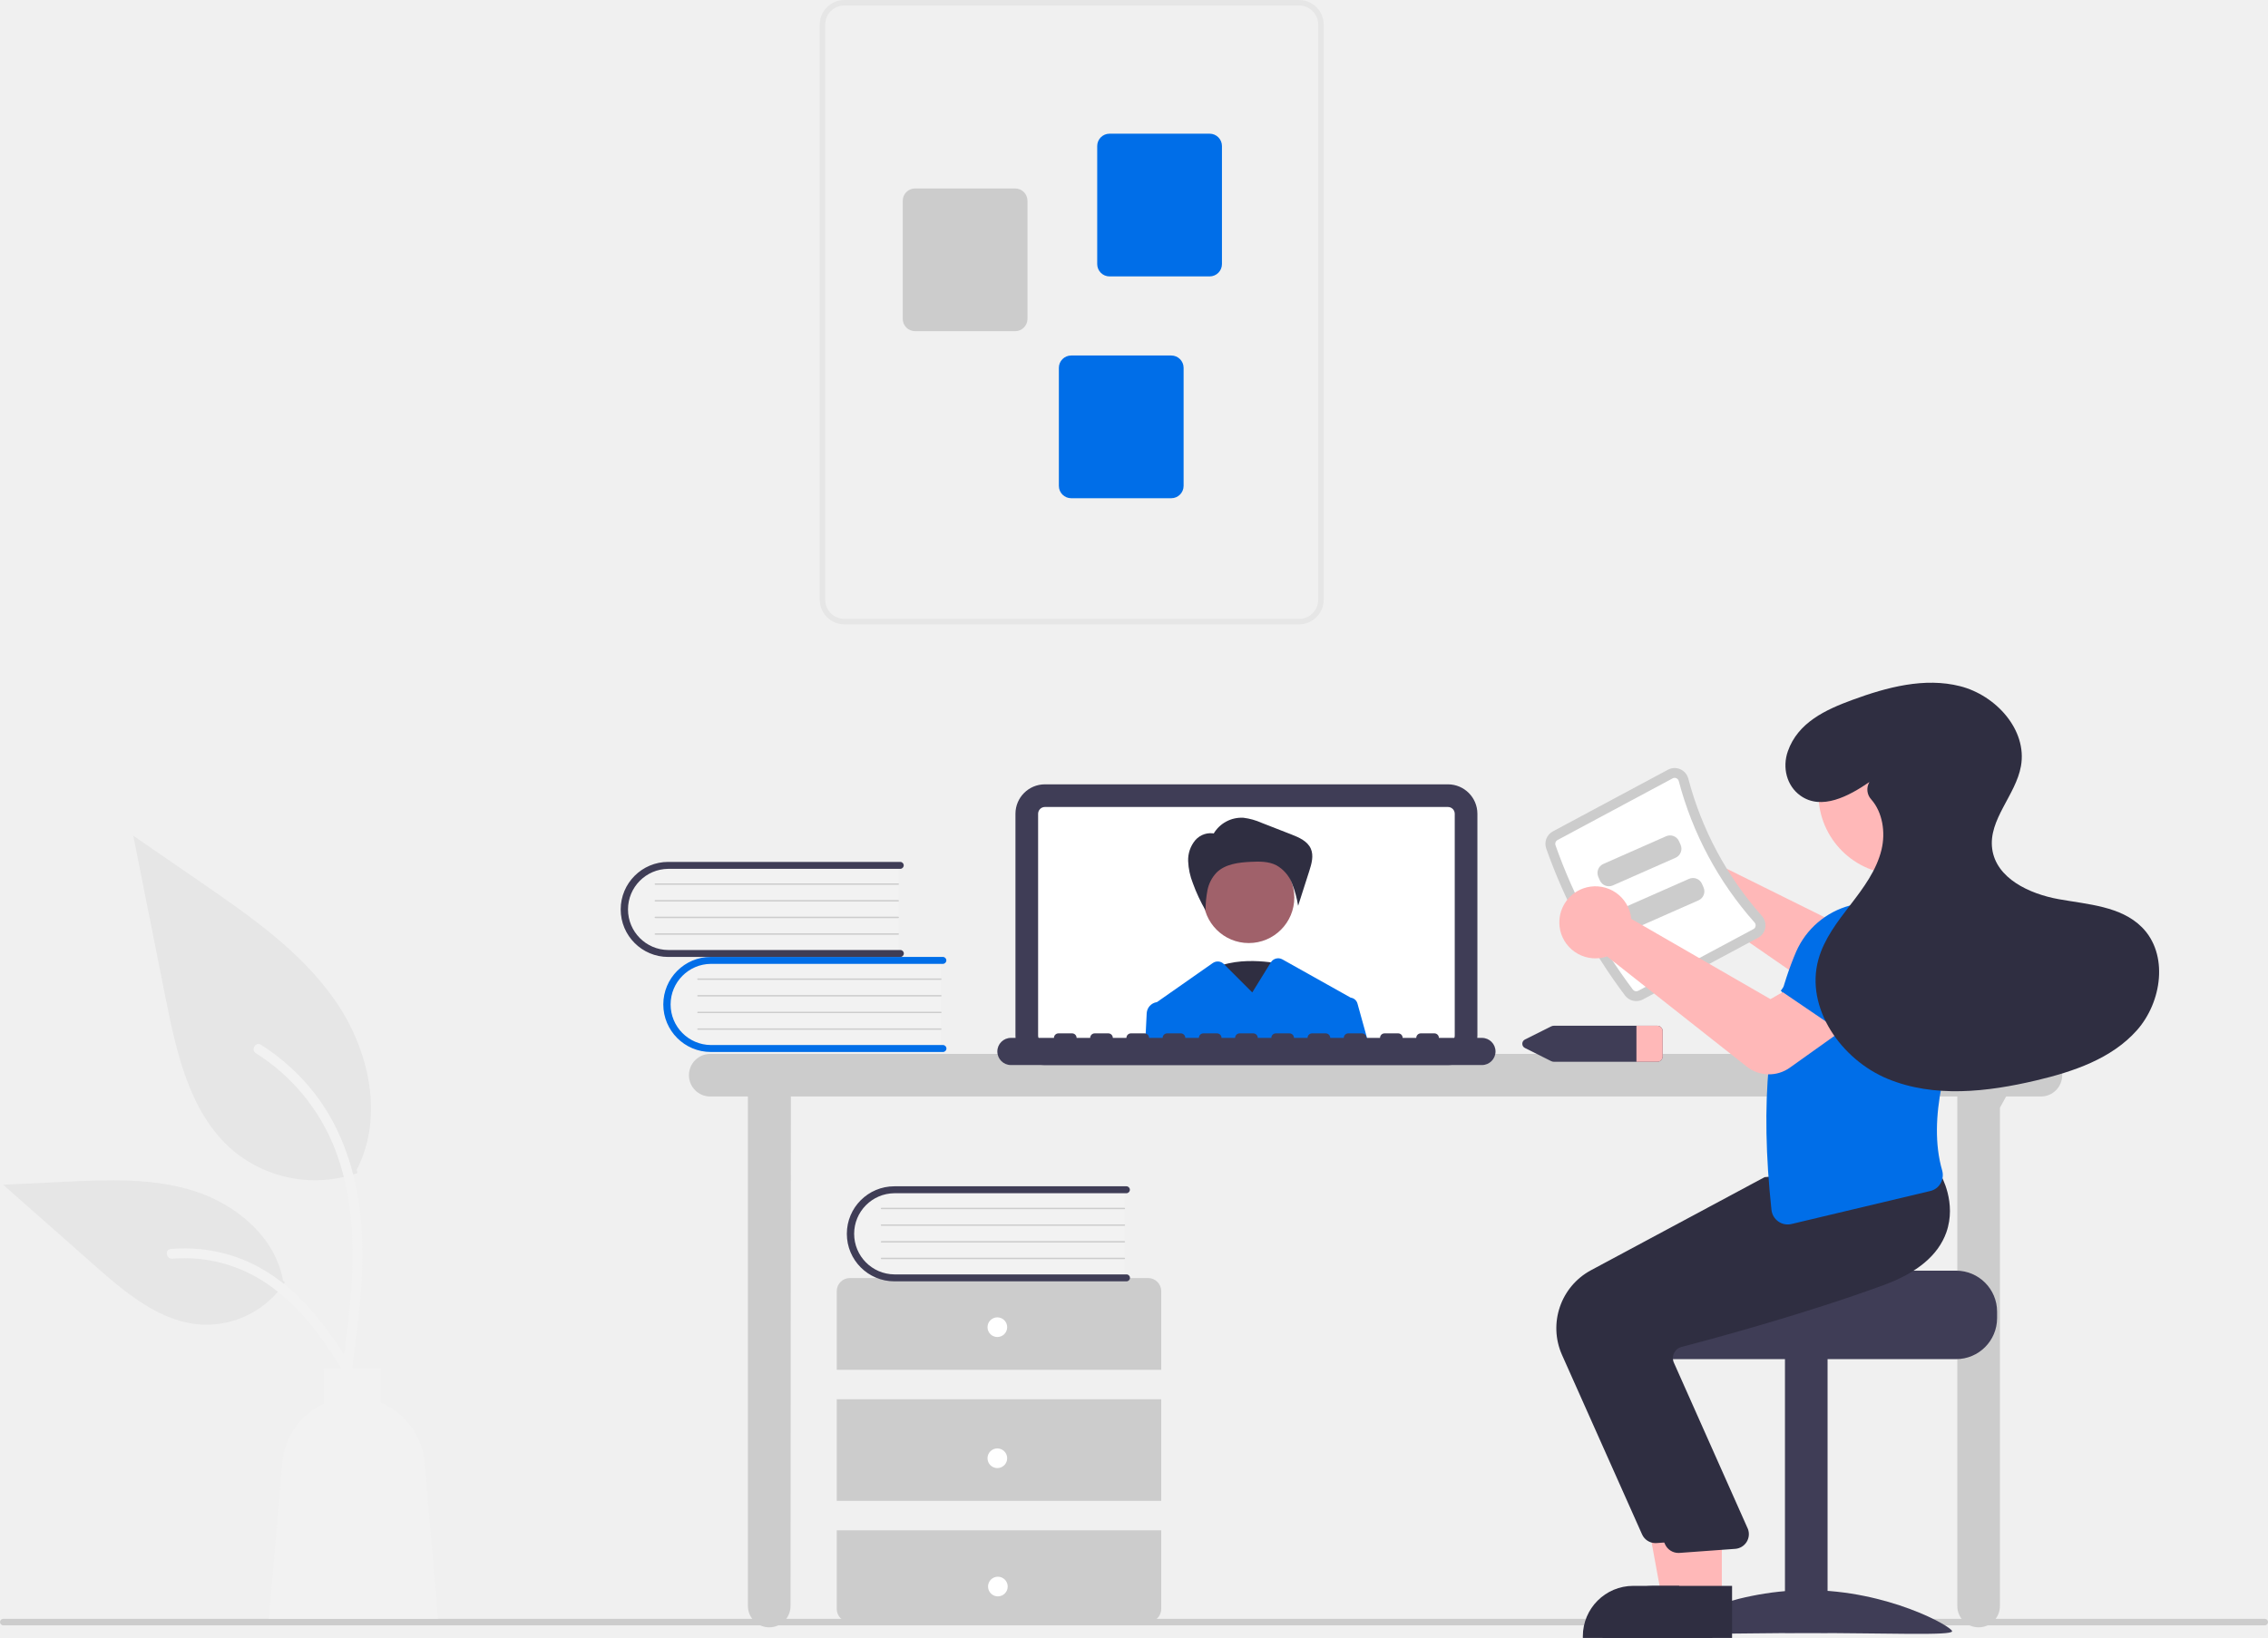
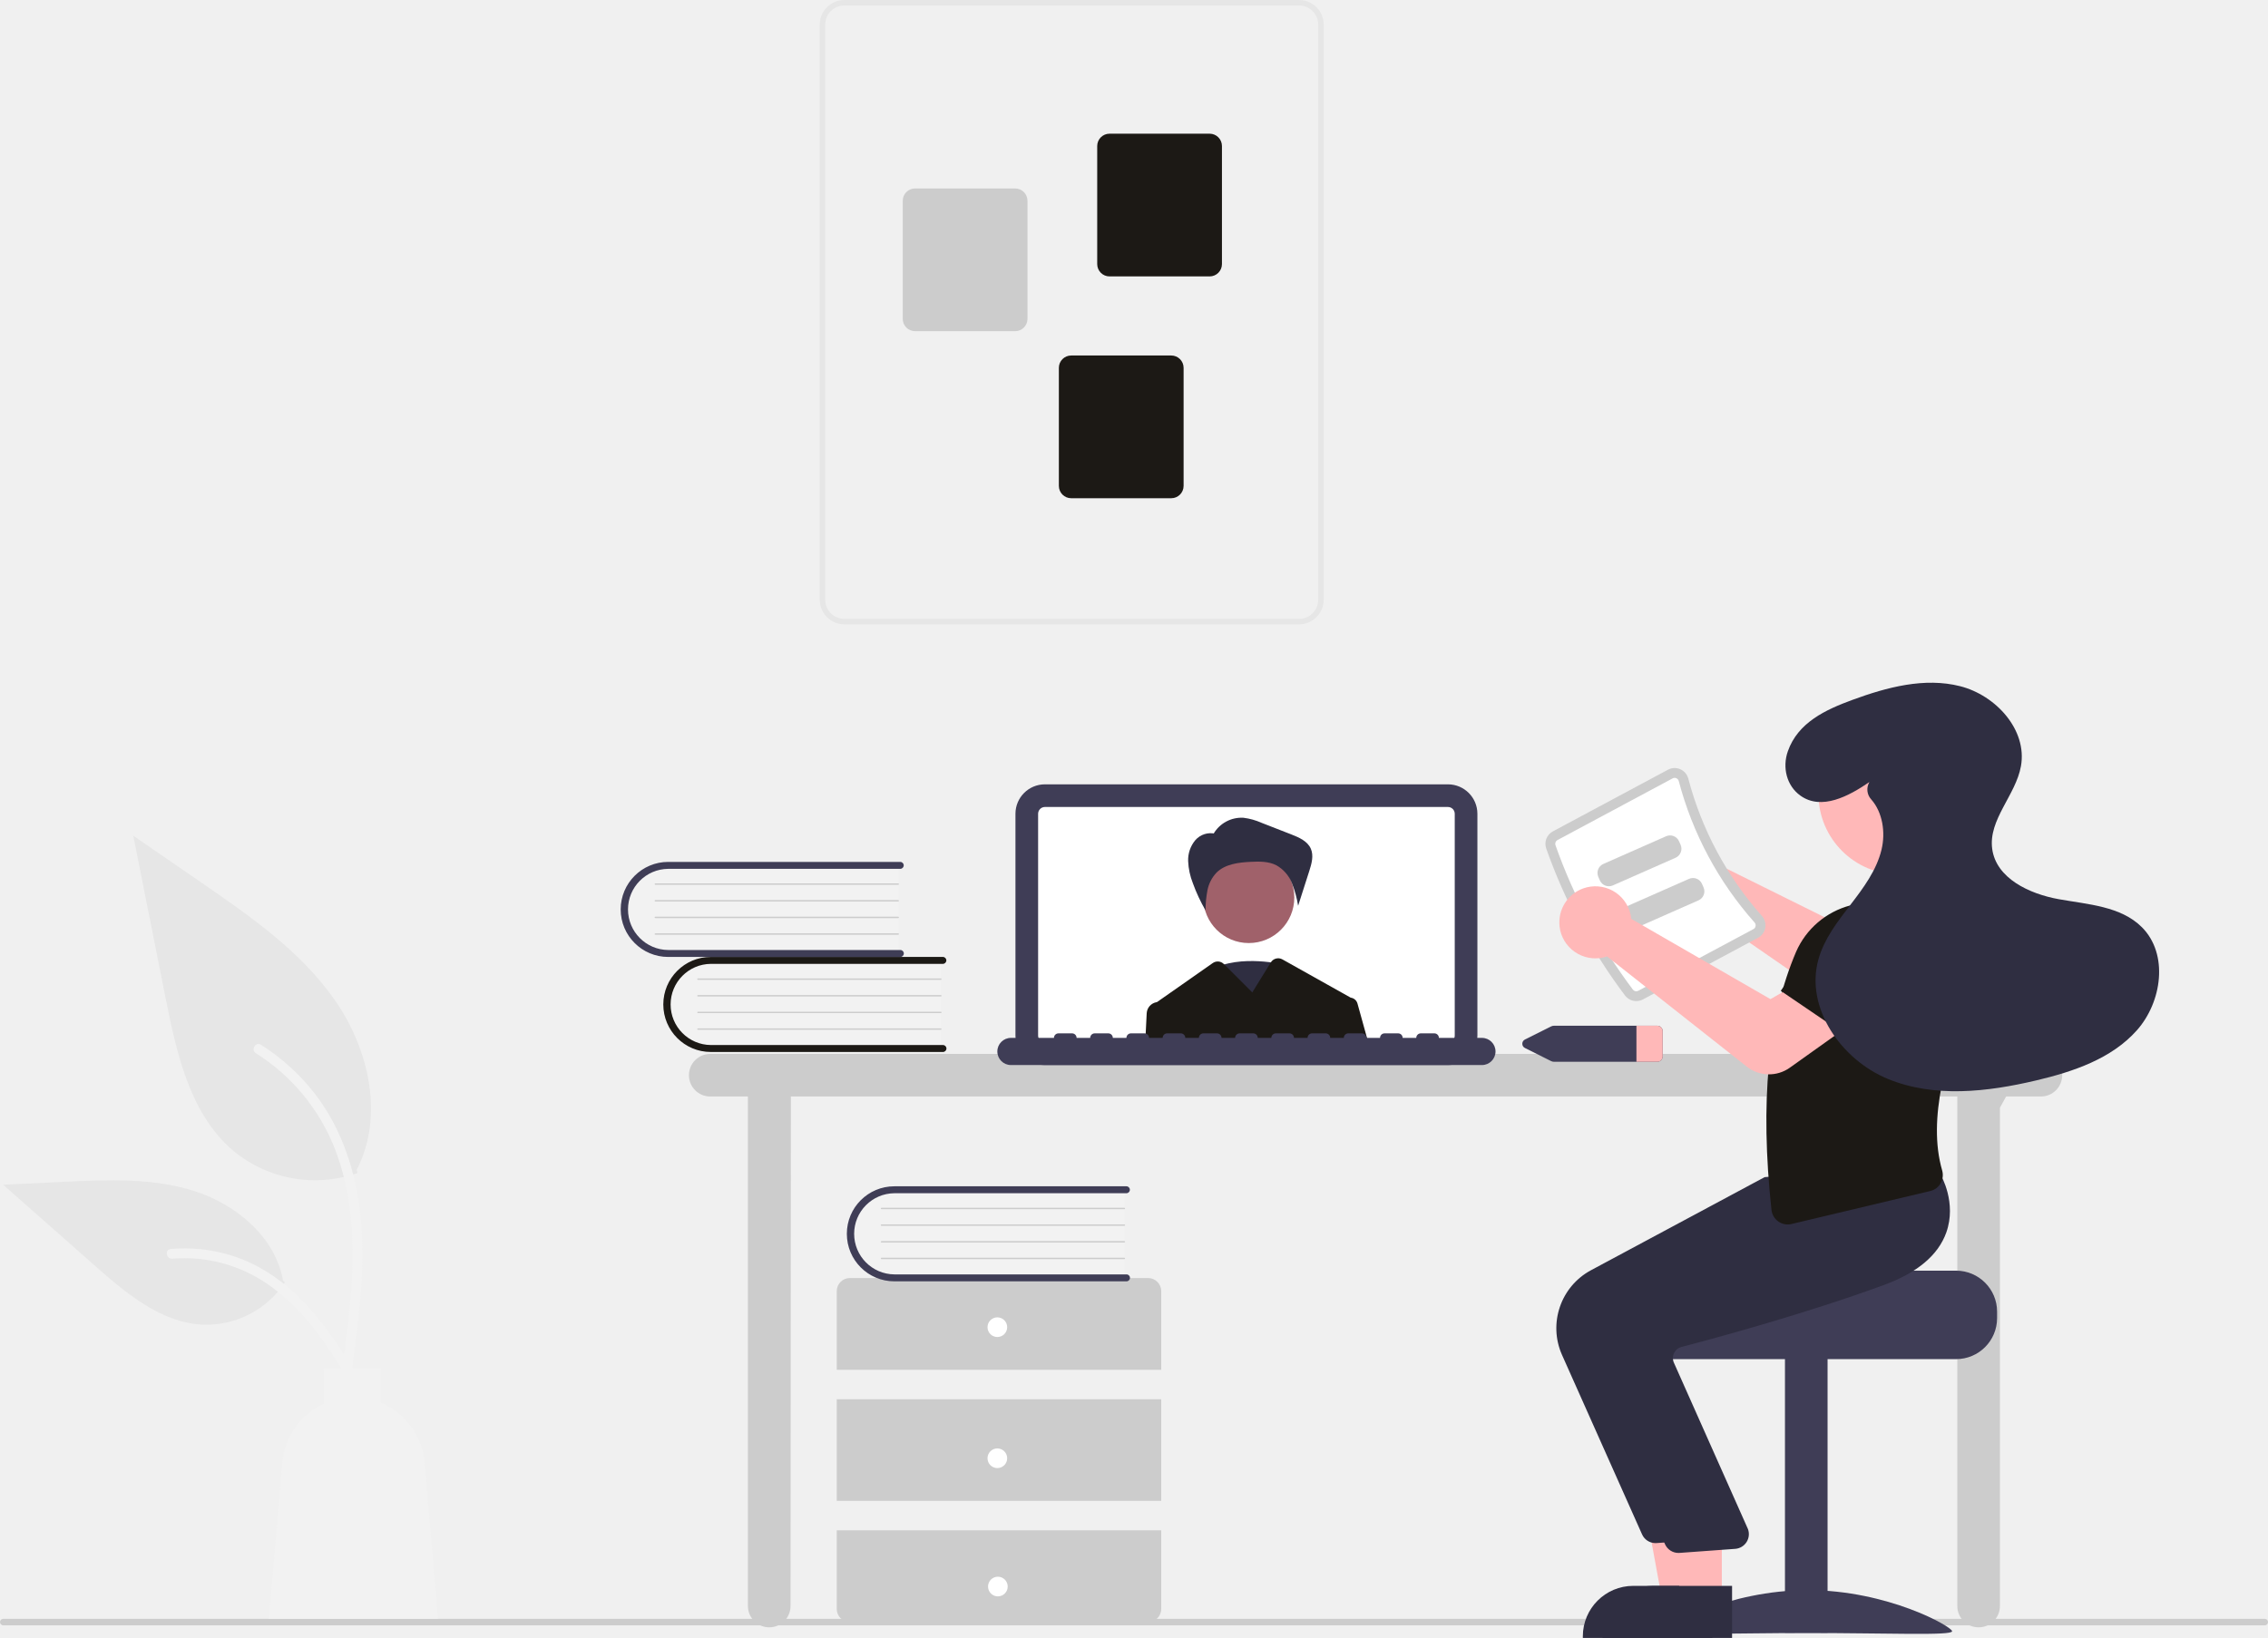
<svg xmlns="http://www.w3.org/2000/svg" id="b05a6369-67c7-4001-9b85-a83fbbd225d4" data-name="Layer 1" width="692" height="499.877" viewBox="0 0 692 499.877">
  <path d="M945,696.105H255a1,1,0,0,1,0-2H945a1,1,0,0,1,0,2Z" transform="translate(-254 -200.0616)" fill="#ccc" />
  <path d="M876.704,521.703h-406a6.5,6.5,0,1,0,0,13h11.5v155.5a6.5,6.5,0,0,0,13,0l.099-155.5H851.204v155.5a6.5,6.5,0,0,0,13,0V538.13l1.891-3.427h10.609a6.5,6.5,0,1,0,0-13Z" transform="translate(-254 -200.0616)" fill="#ccc" />
  <path d="M695.794,525.105H572.812a8.992,8.992,0,0,1-8.982-8.982V448.414a8.992,8.992,0,0,1,8.982-8.982H695.794a8.992,8.992,0,0,1,8.982,8.982v67.709A8.992,8.992,0,0,1,695.794,525.105Z" transform="translate(-254 -200.0616)" fill="#3f3d56" />
  <path d="M695.793,446.345H572.813a2.074,2.074,0,0,0-2.07,2.07v67.71a2.074,2.074,0,0,0,2.07,2.07H695.793a2.074,2.074,0,0,0,2.07-2.07v-67.71A2.074,2.074,0,0,0,695.793,446.345Z" transform="translate(-254 -200.0616)" fill="#fff" />
  <path d="M644.792,494.283s-14.722-3.392-22.82,2.827,10.306,20.355,10.306,20.355Z" transform="translate(-254 -200.0616)" fill="#2f2e41" />
  <circle cx="381.024" cy="273.924" r="13.887" fill="#a0616a" />
  <path d="M624.286,454.492a9.898,9.898,0,0,1,9.126-4.856,19.397,19.397,0,0,1,5.515,1.544l9.078,3.541c2.349.916,4.922,2.039,5.941,4.345.946,2.141.24,4.613-.474,6.841l-3.397,10.593a32.246,32.246,0,0,0-1.925-6.998,10.835,10.835,0,0,0-4.704-5.364c-2.358-1.21-5.137-1.185-7.785-1.057-3.749.18-7.826.657-10.489,3.302a10.895,10.895,0,0,0-2.765,5.399,32.5,32.5,0,0,0-.58,6.112,50.669,50.669,0,0,1-3.869-8.295,20.525,20.525,0,0,1-1.438-6.715,9.444,9.444,0,0,1,2.165-6.387,6.195,6.195,0,0,1,6.231-1.961Z" transform="translate(-254 -200.0616)" fill="#2f2e41" />
-   <path d="M668.183,506.325a2.472,2.472,0,0,0-2.07-1.79.86.86,0,0,0-.1-.06L645.282,492.856a2.637,2.637,0,0,0-3.528.908l-5.67,9.18-8.54-8.54-.136-.136a2.636,2.636,0,0,0-3.376-.295l-17.038,11.931c-.03,0-.06.01-.09.01a3.633,3.633,0,0,0-3.03,3.39l-.44,8.89h68.04Z" transform="translate(-254 -200.0616)" fill="#006EE8" />
+   <path d="M668.183,506.325a2.472,2.472,0,0,0-2.07-1.79.86.86,0,0,0-.1-.06L645.282,492.856a2.637,2.637,0,0,0-3.528.908l-5.67,9.18-8.54-8.54-.136-.136a2.636,2.636,0,0,0-3.376-.295l-17.038,11.931c-.03,0-.06.01-.09.01a3.633,3.633,0,0,0-3.03,3.39l-.44,8.89h68.04Z" transform="translate(-254 -200.0616)" fill="#1C1915" />
  <path d="M706.158,516.814H693.03a1.382,1.382,0,0,0-1.382-1.382h-4.145a1.382,1.382,0,0,0-1.382,1.382h-4.145a1.382,1.382,0,0,0-1.382-1.382H676.449a1.382,1.382,0,0,0-1.382,1.382h-4.145a1.382,1.382,0,0,0-1.382-1.382h-4.145a1.382,1.382,0,0,0-1.382,1.382h-4.145A1.382,1.382,0,0,0,658.485,515.432h-4.145a1.382,1.382,0,0,0-1.382,1.382h-4.145a1.382,1.382,0,0,0-1.382-1.382H643.285a1.382,1.382,0,0,0-1.382,1.382H637.758a1.382,1.382,0,0,0-1.382-1.382h-4.145a1.382,1.382,0,0,0-1.382,1.382h-4.145a1.382,1.382,0,0,0-1.382-1.382h-4.145a1.382,1.382,0,0,0-1.382,1.382H615.649a1.382,1.382,0,0,0-1.382-1.382h-4.145a1.382,1.382,0,0,0-1.382,1.382h-4.145a1.382,1.382,0,0,0-1.382-1.382h-4.145a1.382,1.382,0,0,0-1.382,1.382h-4.145a1.382,1.382,0,0,0-1.382-1.382h-4.145a1.382,1.382,0,0,0-1.382,1.382H582.485a1.382,1.382,0,0,0-1.382-1.382H576.958a1.382,1.382,0,0,0-1.382,1.382H562.449a4.145,4.145,0,0,0,0,8.291H706.158a4.145,4.145,0,0,0,0-8.291Z" transform="translate(-254 -200.0616)" fill="#3f3d56" />
  <path d="M541.079,492.74v27.526H472.117a13.771,13.771,0,1,1,0-27.526Z" transform="translate(-254 -200.0616)" fill="#f2f2f2" />
-   <path d="M542.773,520.054a1.059,1.059,0,0,1-1.059,1.059h-70.826a14.504,14.504,0,1,1,0-29.008h70.826a1.059,1.059,0,0,1,0,2.117h-70.826a12.387,12.387,0,0,0,0,24.773h70.826A1.059,1.059,0,0,1,542.773,520.054Z" transform="translate(-254 -200.0616)" fill="#006EE8" />
+   <path d="M542.773,520.054a1.059,1.059,0,0,1-1.059,1.059h-70.826a14.504,14.504,0,1,1,0-29.008h70.826a1.059,1.059,0,0,1,0,2.117h-70.826a12.387,12.387,0,0,0,0,24.773h70.826A1.059,1.059,0,0,1,542.773,520.054Z" transform="translate(-254 -200.0616)" fill="#1C1915" />
  <path d="M541.079,499.092H466.971a.212.212,0,1,1,0-.423h74.108a.212.212,0,0,1,0,.423Z" transform="translate(-254 -200.0616)" fill="#ccc" />
  <path d="M541.079,504.174H466.971a.212.212,0,1,1,0-.423h74.108a.212.212,0,0,1,0,.423Z" transform="translate(-254 -200.0616)" fill="#ccc" />
  <path d="M541.079,509.255H466.971a.212.212,0,1,1,0-.423h74.108a.212.212,0,0,1,0,.423Z" transform="translate(-254 -200.0616)" fill="#ccc" />
  <path d="M541.079,514.337H466.971a.212.212,0,1,1,0-.423h74.108a.212.212,0,0,1,0,.423Z" transform="translate(-254 -200.0616)" fill="#ccc" />
  <path d="M528.079,463.74v27.526H459.117a13.771,13.771,0,1,1,0-27.526Z" transform="translate(-254 -200.0616)" fill="#f2f2f2" />
  <path d="M529.773,491.054a1.059,1.059,0,0,1-1.059,1.059h-70.826a14.504,14.504,0,1,1,0-29.008h70.826a1.059,1.059,0,0,1,0,2.117h-70.826a12.387,12.387,0,0,0,0,24.773h70.826A1.059,1.059,0,0,1,529.773,491.054Z" transform="translate(-254 -200.0616)" fill="#3f3d56" />
  <path d="M528.079,470.092H453.971a.212.212,0,1,1,0-.423h74.108a.212.212,0,0,1,0,.423Z" transform="translate(-254 -200.0616)" fill="#ccc" />
  <path d="M528.079,475.174H453.971a.212.212,0,1,1,0-.423h74.108a.212.212,0,0,1,0,.423Z" transform="translate(-254 -200.0616)" fill="#ccc" />
  <path d="M528.079,480.255H453.971a.212.212,0,1,1,0-.423h74.108a.212.212,0,0,1,0,.423Z" transform="translate(-254 -200.0616)" fill="#ccc" />
  <path d="M528.079,485.337H453.971a.212.212,0,1,1,0-.423h74.108a.212.212,0,0,1,0,.423Z" transform="translate(-254 -200.0616)" fill="#ccc" />
  <path d="M608.303,618.105v-24a4,4,0,0,0-4-4h-91a4,4,0,0,0-4,4v24Z" transform="translate(-254 -200.0616)" fill="#ccc" />
  <rect x="255.303" y="427.043" width="99" height="31" fill="#ccc" />
  <path d="M509.303,667.105v24a4,4,0,0,0,4,4h91a4,4,0,0,0,4-4v-24Z" transform="translate(-254 -200.0616)" fill="#ccc" />
  <circle cx="304.303" cy="405.043" r="3" fill="#fff" />
  <circle cx="304.303" cy="445.043" r="3" fill="#fff" />
  <circle cx="304.464" cy="484.196" r="3" fill="#fff" />
  <path d="M597.079,562.74v27.526H528.117a13.771,13.771,0,1,1,0-27.526Z" transform="translate(-254 -200.0616)" fill="#f2f2f2" />
  <path d="M598.773,590.054a1.059,1.059,0,0,1-1.059,1.059h-70.826a14.504,14.504,0,1,1,0-29.008h70.826a1.059,1.059,0,0,1,0,2.117h-70.826a12.387,12.387,0,0,0,0,24.773h70.826A1.059,1.059,0,0,1,598.773,590.054Z" transform="translate(-254 -200.0616)" fill="#3f3d56" />
  <path d="M597.079,569.092H522.971a.212.212,0,1,1,0-.423h74.108a.212.212,0,0,1,0,.423Z" transform="translate(-254 -200.0616)" fill="#ccc" />
  <path d="M597.079,574.174H522.971a.212.212,0,1,1,0-.423h74.108a.212.212,0,0,1,0,.423Z" transform="translate(-254 -200.0616)" fill="#ccc" />
  <path d="M597.079,579.255H522.971a.212.212,0,1,1,0-.423h74.108a.212.212,0,0,1,0,.423Z" transform="translate(-254 -200.0616)" fill="#ccc" />
  <path d="M597.079,584.337H522.971a.212.212,0,1,1,0-.423h74.108a.212.212,0,0,1,0,.423Z" transform="translate(-254 -200.0616)" fill="#ccc" />
  <path d="M504.11,383.083v-175.5a7.53,7.53,0,0,1,7.521-7.521H650.36a7.53,7.53,0,0,1,7.521,7.521v175.5a7.53,7.53,0,0,1-7.521,7.521H511.632A7.53,7.53,0,0,1,504.11,383.083Zm7.521-181.35a5.857,5.857,0,0,0-5.85,5.85v175.5a5.857,5.857,0,0,0,5.85,5.85H650.36a5.857,5.857,0,0,0,5.85-5.85v-175.5a5.857,5.857,0,0,0-5.85-5.85Z" transform="translate(-254 -200.0616)" fill="#e6e6e6" />
-   <path d="M588.775,280.659V244.624a3.765,3.765,0,0,1,3.761-3.761h30.537a3.765,3.765,0,0,1,3.761,3.761v36.036a3.765,3.765,0,0,1-3.761,3.761h-30.537A3.765,3.765,0,0,1,588.775,280.659Z" transform="translate(-254 -200.0616)" fill="#006EE8" />
+   <path d="M588.775,280.659V244.624a3.765,3.765,0,0,1,3.761-3.761h30.537a3.765,3.765,0,0,1,3.761,3.761v36.036a3.765,3.765,0,0,1-3.761,3.761h-30.537A3.765,3.765,0,0,1,588.775,280.659Z" transform="translate(-254 -200.0616)" fill="#1C1915" />
  <path d="M529.44,297.374V261.338a3.765,3.765,0,0,1,3.761-3.761h30.537a3.765,3.765,0,0,1,3.761,3.761v36.036a3.765,3.765,0,0,1-3.761,3.761h-30.537A3.765,3.765,0,0,1,529.44,297.374Z" transform="translate(-254 -200.0616)" fill="#ccc" />
-   <path d="M577.075,348.352V312.317a3.765,3.765,0,0,1,3.761-3.761h30.537a3.765,3.765,0,0,1,3.761,3.761v36.036a3.765,3.765,0,0,1-3.761,3.761h-30.537A3.765,3.765,0,0,1,577.075,348.352Z" transform="translate(-254 -200.0616)" fill="#006EE8" />
+   <path d="M577.075,348.352V312.317a3.765,3.765,0,0,1,3.761-3.761h30.537a3.765,3.765,0,0,1,3.761,3.761v36.036a3.765,3.765,0,0,1-3.761,3.761h-30.537A3.765,3.765,0,0,1,577.075,348.352Z" transform="translate(-254 -200.0616)" fill="#1C1915" />
  <path d="M759.563,513.105H728.143a1.941,1.941,0,0,0-.86.2l-7.93,3.97a1.445,1.445,0,0,0,0,2.66l7.93,3.97a1.941,1.941,0,0,0,.86.2h31.42a1.649,1.649,0,0,0,1.74-1.53v-7.94A1.649,1.649,0,0,0,759.563,513.105Z" transform="translate(-254 -200.0616)" fill="#3f3d56" />
  <path d="M761.303,514.635v7.94a1.649,1.649,0,0,1-1.74,1.53h-6.26v-11h6.26A1.649,1.649,0,0,1,761.303,514.635Z" transform="translate(-254 -200.0616)" fill="#FFB8B8" />
  <path d="M759.327,453.705a11.003,11.003,0,0,1,14.89,6.915,10.588,10.588,0,0,1,.32,1.435l43.938,21.788,10.168-6.739,12.652,14.565L825.769,504.279a11.149,11.149,0,0,1-13.301.513l-44.579-30.828a10.511,10.511,0,0,1-1.015.37,11.003,11.003,0,0,1-14.01-8.561,10.708,10.708,0,0,1-.163-1.34A11.036,11.036,0,0,1,759.327,453.705Z" transform="translate(-254 -200.0616)" fill="#ffb8b8" />
  <path d="M850.841,587.853H802.831c0,1.38-49.48,2.5-49.48,2.5a12.86,12.86,0,0,0-2.11,2,12.41,12.41,0,0,0-2.9,8v2a12.505,12.505,0,0,0,12.5,12.5h90a12.511,12.511,0,0,0,12.5-12.5v-2A12.517,12.517,0,0,0,850.841,587.853Z" transform="translate(-254 -200.0616)" fill="#3f3d56" />
  <rect x="798.617" y="614.357" width="13" height="84" transform="translate(1356.235 1112.652) rotate(-180)" fill="#3f3d56" />
  <path d="M761.617,697.9c0,1.405,19.699.543,44,.543s44,.861,44-.543-19.699-12.543-44-12.543S761.617,696.495,761.617,697.9Z" transform="translate(-254 -200.0616)" fill="#3f3d56" />
  <polygon points="519.353 487.993 507.094 487.992 501.261 456.195 519.355 456.196 519.353 487.993" fill="#ffb8b8" />
  <path d="M776.48,699.938l-39.531-.001v-.5a15.386,15.386,0,0,1,15.386-15.386h.001l24.144.001Z" transform="translate(-254 -200.0616)" fill="#2f2e41" />
  <path d="M755.017,668.337,730.576,613.529a20.086,20.086,0,0,1,8.819-25.784l53.013-28.428,24.191-2.058,22.315-2.028.161.272c.206.348,5.004,8.635,1.76,17.722-2.46,6.893-8.859,12.276-19.019,16.002-23.714,8.695-51.109,16.127-61.786,18.918a3.451,3.451,0,0,0-2.211,1.76,3.498,3.498,0,0,0-.196,2.799l22.707,51.015a4.5,4.5,0,0,1-3.809,6.029L759.553,670.983q-.216.021-.43.021A4.497,4.497,0,0,1,755.017,668.337Z" transform="translate(-254 -200.0616)" fill="#2f2e41" />
  <polygon points="525.353 487.993 513.094 487.992 507.261 456.195 525.355 456.196 525.353 487.993" fill="#ffb8b8" />
  <path d="M782.48,699.938l-39.531-.001v-.5a15.386,15.386,0,0,1,15.386-15.386h.001l24.144.001Z" transform="translate(-254 -200.0616)" fill="#2f2e41" />
  <path d="M762.017,671.337,737.576,616.529a20.086,20.086,0,0,1,8.819-25.784l53.013-28.428,24.191-2.058,22.315-2.028.161.272c.206.348,5.004,8.635,1.76,17.722-2.46,6.893-8.859,12.276-19.019,16.002-23.714,8.695-51.109,16.127-61.786,18.918a3.451,3.451,0,0,0-2.211,1.76,3.498,3.498,0,0,0-.196,2.799l22.707,51.015a4.5,4.5,0,0,1-3.809,6.029L766.553,673.983q-.216.021-.43.021A4.497,4.497,0,0,1,762.017,671.337Z" transform="translate(-254 -200.0616)" fill="#2f2e41" />
  <path d="M749.835,503.906a167.506,167.506,0,0,1-24.075-44.932,4.303,4.303,0,0,1,2.032-5.179l35.145-18.832a4.247,4.247,0,0,1,3.726-.151,4.319,4.319,0,0,1,2.461,2.884,102.328,102.328,0,0,0,22.446,41.891,4.318,4.318,0,0,1,1.038,3.647,4.247,4.247,0,0,1-2.189,3.018L755.272,505.083A4.303,4.303,0,0,1,749.835,503.906Z" transform="translate(-254 -200.0616)" fill="#ccc" />
  <path d="M752.233,502.104a1.299,1.299,0,0,0,1.622.335l35.146-18.832a1.246,1.246,0,0,0,.653-.897,1.318,1.318,0,0,0-.325-1.128,105.34,105.34,0,0,1-23.107-43.125,1.319,1.319,0,0,0-.758-.895,1.247,1.247,0,0,0-1.11.046L729.208,456.439a1.298,1.298,0,0,0-.62,1.537,164.507,164.507,0,0,0,23.645,44.127Z" transform="translate(-254 -200.0616)" fill="#fff" />
-   <path d="M866.593,498.883l-27.525,10.459-6.72-18.667a11.168,11.168,0,0,1,5.002-13.499l0,0a11.168,11.168,0,0,1,14.262,2.784Z" transform="translate(-254 -200.0616)" fill="#006EE8" />
-   <path d="M796.583,572.843a4.999,4.999,0,0,1-2.083-3.549c-3.525-32.91-1.07-58.664,7.506-78.735a24.992,24.992,0,0,1,16.567-14.18l22.25-1.123.115.056A26.005,26.005,0,0,1,855.156,502.9c-7.156,18.863-13.148,38.503-8.579,54.346a5.122,5.122,0,0,1-.484,3.983,4.884,4.884,0,0,1-3.116,2.309L800.599,573.62a4.964,4.964,0,0,1-4.017-.777Z" transform="translate(-254 -200.0616)" fill="#006EE8" />
+   <path d="M866.593,498.883l-27.525,10.459-6.72-18.667a11.168,11.168,0,0,1,5.002-13.499l0,0a11.168,11.168,0,0,1,14.262,2.784Z" transform="translate(-254 -200.0616)" fill="#1C1915" />
+   <path d="M796.583,572.843a4.999,4.999,0,0,1-2.083-3.549c-3.525-32.91-1.07-58.664,7.506-78.735a24.992,24.992,0,0,1,16.567-14.18l22.25-1.123.115.056A26.005,26.005,0,0,1,855.156,502.9c-7.156,18.863-13.148,38.503-8.579,54.346a5.122,5.122,0,0,1-.484,3.983,4.884,4.884,0,0,1-3.116,2.309L800.599,573.62a4.964,4.964,0,0,1-4.017-.777Z" transform="translate(-254 -200.0616)" fill="#1C1915" />
  <circle cx="579.396" cy="242.323" r="24.561" fill="#ffb8b8" />
  <path d="M765.243,461.838l-19.142,8.45a3.003,3.003,0,0,1-3.956-1.533l-.473-1.073a3.003,3.003,0,0,1,1.533-3.956l19.142-8.45a3.003,3.003,0,0,1,3.956,1.533l.473,1.073A3.003,3.003,0,0,1,765.243,461.838Z" transform="translate(-254 -200.0616)" fill="#ccc" />
  <path d="M772.243,474.838l-19.142,8.45a3.003,3.003,0,0,1-3.956-1.533l-.473-1.073a3.003,3.003,0,0,1,1.533-3.956l19.142-8.45a3.003,3.003,0,0,1,3.956,1.533l.473,1.073A3.003,3.003,0,0,1,772.243,474.838Z" transform="translate(-254 -200.0616)" fill="#ccc" />
  <path d="M787.005,525.615l-42.674-33.666a10.517,10.517,0,0,1-1.036.306,11.027,11.027,0,0,1-8.818-1.691,10.913,10.913,0,0,1-4.626-7.733,11.023,11.023,0,0,1,7.209-11.638,11.004,11.004,0,0,1,14.426,7.837,10.571,10.571,0,0,1,.229,1.452L794.196,504.989l10.572-6.086,11.711,15.332-16.414,11.699a10.942,10.942,0,0,1-13.06-.318Z" transform="translate(-254 -200.0616)" fill="#ffb8b8" />
-   <path d="M821.686,519.009l-24.349-16.557,11.443-16.207a11.168,11.168,0,0,1,13.929-3.64l0,0a11.168,11.168,0,0,1,5.894,13.283Z" transform="translate(-254 -200.0616)" fill="#006EE8" />
+   <path d="M821.686,519.009l-24.349-16.557,11.443-16.207a11.168,11.168,0,0,1,13.929-3.64l0,0a11.168,11.168,0,0,1,5.894,13.283Z" transform="translate(-254 -200.0616)" fill="#1C1915" />
  <path d="M824.391,438.727c-6.313,4.321-14.601,8.762-21.049,4.161-4.234-3.021-5.567-8.615-3.851-13.525,3.087-8.829,11.569-12.715,19.681-15.695,10.544-3.873,22.026-6.954,32.911-4.181s20.506,13.313,18.541,24.373c-1.58,8.894-9.97,16.295-8.779,25.25,1.199,9.012,11.334,13.756,20.281,15.367s18.96,2.128,25.391,8.555c8.203,8.199,6.155,22.853-1.564,31.51s-19.367,12.58-30.654,15.248c-14.955,3.534-31.129,5.392-45.332-.474s-25.256-21.654-21.141-36.46c1.738-6.254,5.832-11.539,9.789-16.685s7.963-10.526,9.472-16.839c1.258-5.261.327-11.369-3.162-15.315a4.437,4.437,0,0,1-.594-5.186Z" transform="translate(-254 -200.0616)" fill="#2f2e41" />
  <path d="M363.072,558.06a39.063,39.063,0,0,1-37.721-6.645c-13.212-11.089-17.354-29.359-20.725-46.275q-4.985-25.018-9.969-50.036l20.872,14.371c15.01,10.335,30.357,21.001,40.75,35.971s14.929,35.405,6.579,51.603" transform="translate(-254 -200.0616)" fill="#e6e6e6" />
  <path d="M361.288,618.639c2.112-15.387,4.285-30.973,2.803-46.525-1.316-13.812-5.53-27.303-14.109-38.364A63.82,63.82,0,0,0,333.608,518.912c-1.637-1.034-3.144,1.561-1.514,2.59A60.672,60.672,0,0,1,356.093,550.459c5.225,13.289,6.064,27.776,5.164,41.893-.544,8.537-1.698,17.019-2.861,25.489a1.554,1.554,0,0,0,1.048,1.845,1.509,1.509,0,0,0,1.845-1.048Z" transform="translate(-254 -200.0616)" fill="#f2f2f2" />
  <path d="M340.941,591.41a28.755,28.755,0,0,1-25.055,12.931c-12.683-.602-23.257-9.454-32.775-17.858l-28.153-24.857,18.633-.892c13.4-.641,27.145-1.239,39.908,2.893s24.533,14.077,26.867,27.287" transform="translate(-254 -200.0616)" fill="#e6e6e6" />
  <path d="M367.258,627.484c-10.168-17.991-21.961-37.986-43.035-44.377a48.022,48.022,0,0,0-18.101-1.869c-1.922.166-1.442,3.128.476,2.963a44.614,44.614,0,0,1,28.886,7.642c8.145,5.544,14.487,13.252,19.854,21.425,3.288,5.007,6.233,10.226,9.178,15.438.941,1.666,3.693.463,2.74-1.222Z" transform="translate(-254 -200.0616)" fill="#f2f2f2" />
  <path d="M383.55,646.421A21.774,21.774,0,0,0,370.207,628.184v-10.401H352.762v10.729a21.763,21.763,0,0,0-12.616,17.909l-4.102,47.684h51.608Z" transform="translate(-254 -200.0616)" fill="#f2f2f2" />
</svg>
